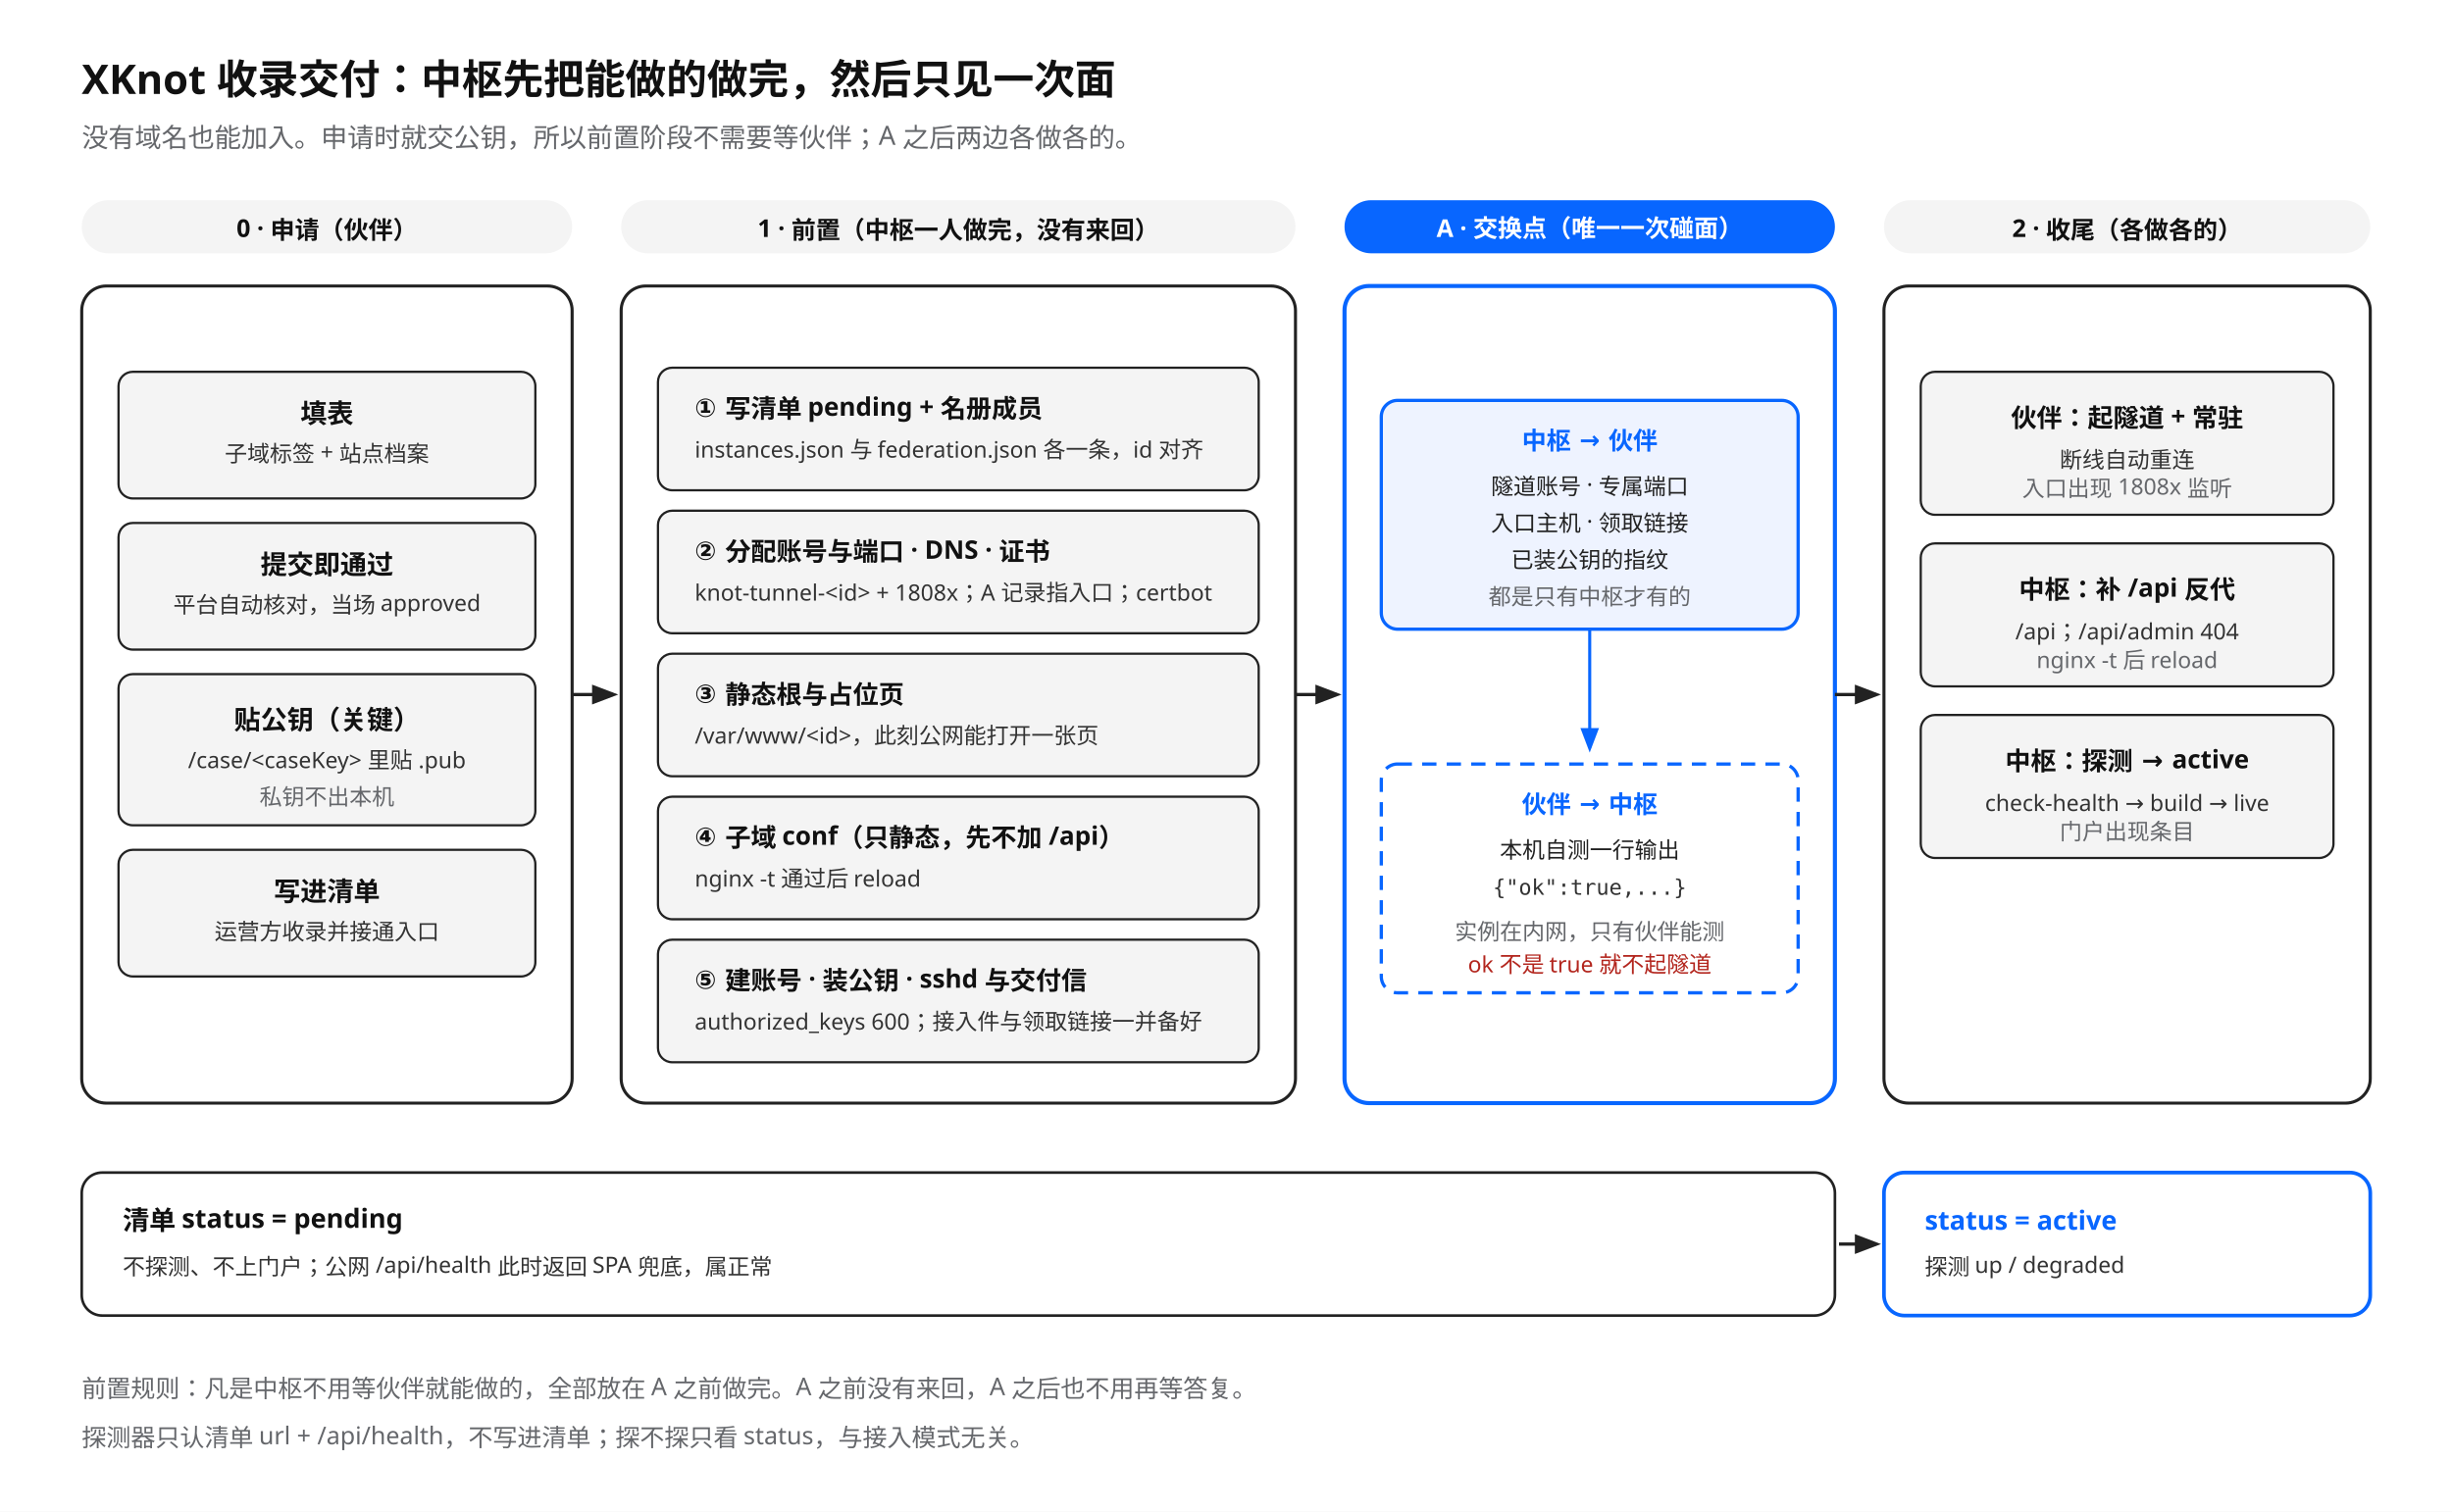
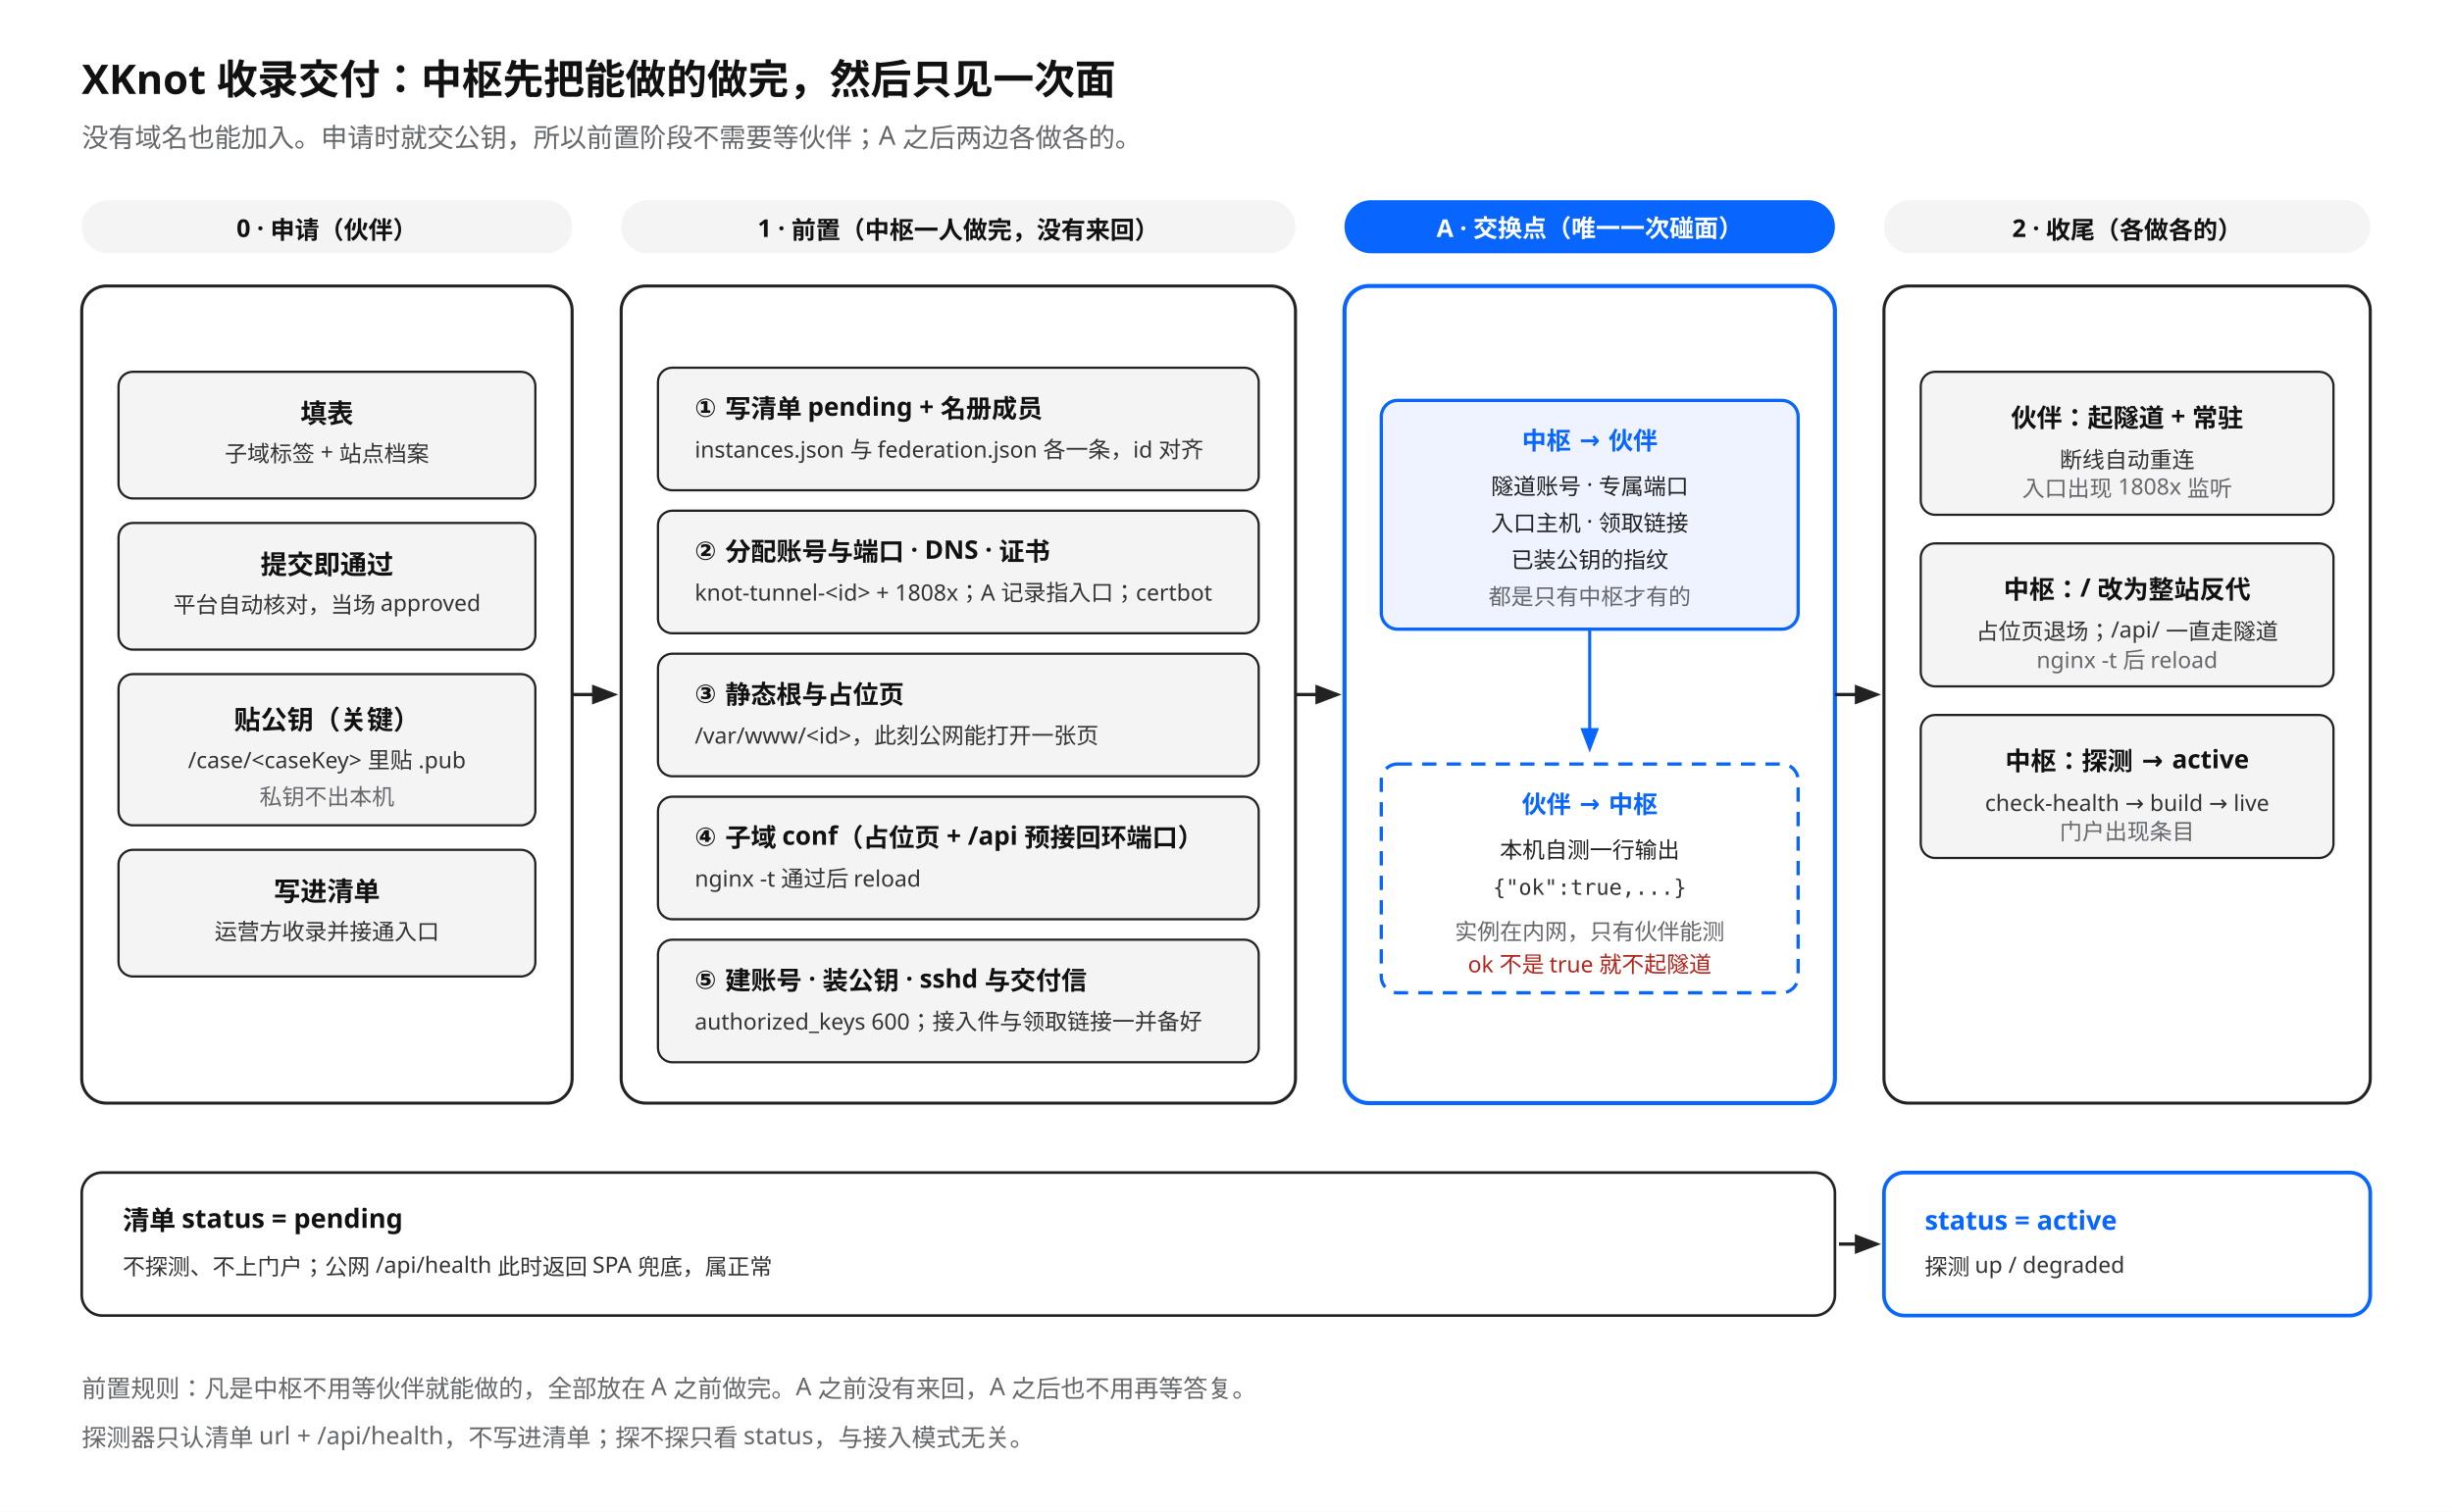
<svg xmlns="http://www.w3.org/2000/svg" width="1200" height="740" viewBox="0 0 1200 740">
  <defs>
    <marker id="arrow" viewBox="0 0 10 10" refX="8" refY="5" markerWidth="8" markerHeight="8" orient="auto">
      <path d="M 0 1.2 L 10 5 L 0 8.8 Z" fill="#222" />
    </marker>
    <marker id="arrow-blue" viewBox="0 0 10 10" refX="8" refY="5" markerWidth="8" markerHeight="8" orient="auto">
      <path d="M 0 1.2 L 10 5 L 0 8.8 Z" fill="#0866FF" />
    </marker>
  </defs>
  <rect width="1200" height="740" fill="#ffffff" />
  <rect x="40" y="140" width="240" height="400" rx="12" fill="#ffffff" stroke="#222" stroke-width="1.5" />
  <rect x="304" y="140" width="330" height="400" rx="12" fill="#ffffff" stroke="#222" stroke-width="1.5" />
  <rect x="658" y="140" width="240" height="400" rx="12" fill="#ffffff" stroke="#0866FF" stroke-width="2" />
  <rect x="922" y="140" width="238" height="400" rx="12" fill="#ffffff" stroke="#222" stroke-width="1.5" />
  <g fill="#f4f4f4" stroke="#222" stroke-width="1.1">
    <rect x="58" y="182" width="204" height="62" rx="7" />
    <rect x="58" y="256" width="204" height="62" rx="7" />
    <rect x="58" y="330" width="204" height="74" rx="7" />
    <rect x="58" y="416" width="204" height="62" rx="7" />
  </g>
  <g fill="#f4f4f4" stroke="#222" stroke-width="1.1">
    <rect x="322" y="180" width="294" height="60" rx="7" />
    <rect x="322" y="250" width="294" height="60" rx="7" />
    <rect x="322" y="320" width="294" height="60" rx="7" />
    <rect x="322" y="390" width="294" height="60" rx="7" />
    <rect x="322" y="460" width="294" height="60" rx="7" />
  </g>
  <rect x="676" y="196" width="204" height="112" rx="8" fill="#eef3ff" stroke="#0866FF" stroke-width="1.6" />
  <rect x="676" y="374" width="204" height="112" rx="8" fill="#ffffff" stroke="#0866FF" stroke-width="1.6" stroke-dasharray="7 5" />
  <g fill="#f4f4f4" stroke="#222" stroke-width="1.1">
    <rect x="940" y="182" width="202" height="70" rx="7" />
    <rect x="940" y="266" width="202" height="70" rx="7" />
    <rect x="940" y="350" width="202" height="70" rx="7" />
  </g>
  <g fill="none" stroke="#222" stroke-width="1.6">
    <line x1="280" y1="340" x2="300" y2="340" marker-end="url(#arrow)" />
    <line x1="634" y1="340" x2="654" y2="340" marker-end="url(#arrow)" />
    <line x1="898" y1="340" x2="918" y2="340" marker-end="url(#arrow)" />
  </g>
  <g fill="none" stroke="#0866FF" stroke-width="1.5">
    <line x1="778" y1="308" x2="778" y2="366" marker-end="url(#arrow-blue)" />
  </g>
  <g font-family="PingFang SC, Hiragino Sans GB, sans-serif">
    <text x="40" y="46" font-size="20" font-weight="600" fill="#111">XKnot 收录交付：中枢先把能做的做完，然后只见一次面</text>
    <text x="40" y="72" font-size="13" fill="#65676B">没有域名也能加入。申请时就交公钥，所以前置阶段不需要等伙伴；A 之后两边各做各的。</text>
    <g text-anchor="middle" font-size="12" font-weight="600">
      <rect x="40" y="98" width="240" height="26" rx="13" fill="#f4f4f4" />
      <text x="160" y="116" fill="#111">0 · 申请（伙伴）</text>
      <rect x="304" y="98" width="330" height="26" rx="13" fill="#f4f4f4" />
      <text x="469" y="116" fill="#111">1 · 前置（中枢一人做完，没有来回）</text>
      <rect x="658" y="98" width="240" height="26" rx="13" fill="#0866FF" />
      <text x="778" y="116" fill="#ffffff">A · 交换点（唯一一次碰面）</text>
      <rect x="922" y="98" width="238" height="26" rx="13" fill="#f4f4f4" />
      <text x="1041" y="116" fill="#111">2 · 收尾（各做各的）</text>
    </g>
    <g text-anchor="middle">
      <text x="160" y="207" font-size="13" font-weight="600" fill="#111">填表</text>
      <text x="160" y="226" font-size="11" fill="#333">子域标签 + 站点档案</text>
      <text x="160" y="281" font-size="13" font-weight="600" fill="#111">提交即通过</text>
      <text x="160" y="300" font-size="11" fill="#333">平台自动核对，当场 approved</text>
      <text x="160" y="357" font-size="13" font-weight="600" fill="#111">贴公钥（关键）</text>
      <text x="160" y="376" font-size="11" fill="#333">/case/&lt;caseKey&gt; 里贴 .pub</text>
      <text x="160" y="394" font-size="11" fill="#65676B">私钥不出本机</text>
      <text x="160" y="441" font-size="13" font-weight="600" fill="#111">写进清单</text>
      <text x="160" y="460" font-size="11" fill="#333">运营方收录并接通入口</text>
    </g>
    <g text-anchor="start">
      <text x="340" y="204" font-size="12.5" font-weight="600" fill="#111">① 写清单 pending + 名册成员</text>
      <text x="340" y="224" font-size="11" fill="#333">instances.json 与 federation.json 各一条，id 对齐</text>
      <text x="340" y="274" font-size="12.5" font-weight="600" fill="#111">② 分配账号与端口 · DNS · 证书</text>
      <text x="340" y="294" font-size="11" fill="#333">knot-tunnel-&lt;id&gt; + 1808x；A 记录指入口；certbot</text>
      <text x="340" y="344" font-size="12.5" font-weight="600" fill="#111">③ 静态根与占位页</text>
      <text x="340" y="364" font-size="11" fill="#333">/var/www/&lt;id&gt;，此刻公网能打开一张页</text>
-       <text x="340" y="414" font-size="12.5" font-weight="600" fill="#111">④ 子域 conf（只静态，先不加 /api）</text>
+       <text x="340" y="414" font-size="12.5" font-weight="600" fill="#111">④ 子域 conf（占位页 + /api 预接回环端口）</text>
      <text x="340" y="434" font-size="11" fill="#333">nginx -t 通过后 reload</text>
      <text x="340" y="484" font-size="12.5" font-weight="600" fill="#111">⑤ 建账号 · 装公钥 · sshd 与交付信</text>
      <text x="340" y="504" font-size="11" fill="#333">authorized_keys 600；接入件与领取链接一并备好</text>
    </g>
    <g text-anchor="middle">
      <text x="778" y="220" font-size="12" font-weight="600" fill="#0866FF">中枢 → 伙伴</text>
      <text x="778" y="242" font-size="11" fill="#222">隧道账号 · 专属端口</text>
      <text x="778" y="260" font-size="11" fill="#222">入口主机 · 领取链接</text>
      <text x="778" y="278" font-size="11" fill="#222">已装公钥的指纹</text>
      <text x="778" y="296" font-size="11" fill="#65676B">都是只有中枢才有的</text>
      <text x="778" y="398" font-size="12" font-weight="600" fill="#0866FF">伙伴 → 中枢</text>
      <text x="778" y="420" font-size="11" fill="#222">本机自测一行输出</text>
      <text x="778" y="438" font-size="10.5" font-family="JetBrains Mono, monospace" fill="#333">{"ok":true,...}</text>
      <text x="778" y="460" font-size="11" fill="#65676B">实例在内网，只有伙伴能测</text>
      <text x="778" y="476" font-size="11" fill="#b3261e">ok 不是 true 就不起隧道</text>
    </g>
    <g text-anchor="middle">
      <text x="1041" y="209" font-size="12.5" font-weight="600" fill="#111">伙伴：起隧道 + 常驻</text>
      <text x="1041" y="229" font-size="11" fill="#333">断线自动重连</text>
      <text x="1041" y="243" font-size="11" fill="#65676B">入口出现 1808x 监听</text>
-       <text x="1041" y="293" font-size="12.5" font-weight="600" fill="#111">中枢：补 /api 反代</text>
-       <text x="1041" y="313" font-size="11" fill="#333">/api；/api/admin 404</text>
+       <text x="1041" y="293" font-size="12.5" font-weight="600" fill="#111">中枢：/ 改为整站反代</text>
+       <text x="1041" y="313" font-size="11" fill="#333">占位页退场；/api/ 一直走隧道</text>
      <text x="1041" y="327" font-size="11" fill="#65676B">nginx -t 后 reload</text>
      <text x="1041" y="377" font-size="12.5" font-weight="600" fill="#111">中枢：探测 → active</text>
      <text x="1041" y="397" font-size="11" fill="#333">check-health → build → live</text>
      <text x="1041" y="411" font-size="11" fill="#65676B">门户出现条目</text>
    </g>
    <rect x="40" y="574" width="858" height="70" rx="10" fill="#ffffff" stroke="#222" stroke-width="1.3" />
    <rect x="922" y="574" width="238" height="70" rx="10" fill="#ffffff" stroke="#0866FF" stroke-width="1.8" />
    <line x1="900" y1="609" x2="918" y2="609" fill="none" stroke="#222" stroke-width="1.6" marker-end="url(#arrow)" />
    <text x="60" y="602" font-size="13" font-weight="600" fill="#111">清单 status = pending</text>
    <text x="60" y="624" font-size="11" fill="#333">不探测、不上门户；公网 /api/health 此时返回 SPA 兜底，属正常</text>
    <text x="942" y="602" font-size="13" font-weight="600" fill="#0866FF">status = active</text>
    <text x="942" y="624" font-size="11" fill="#333">探测 up / degraded</text>
    <text x="40" y="684" font-size="12" fill="#65676B">前置规则：凡是中枢不用等伙伴就能做的，全部放在 A 之前做完。A 之前没有来回，A 之后也不用再等答复。</text>
    <text x="40" y="708" font-size="12" fill="#65676B">探测器只认清单 url + /api/health，不写进清单；探不探只看 status，与接入模式无关。</text>
  </g>
</svg>
